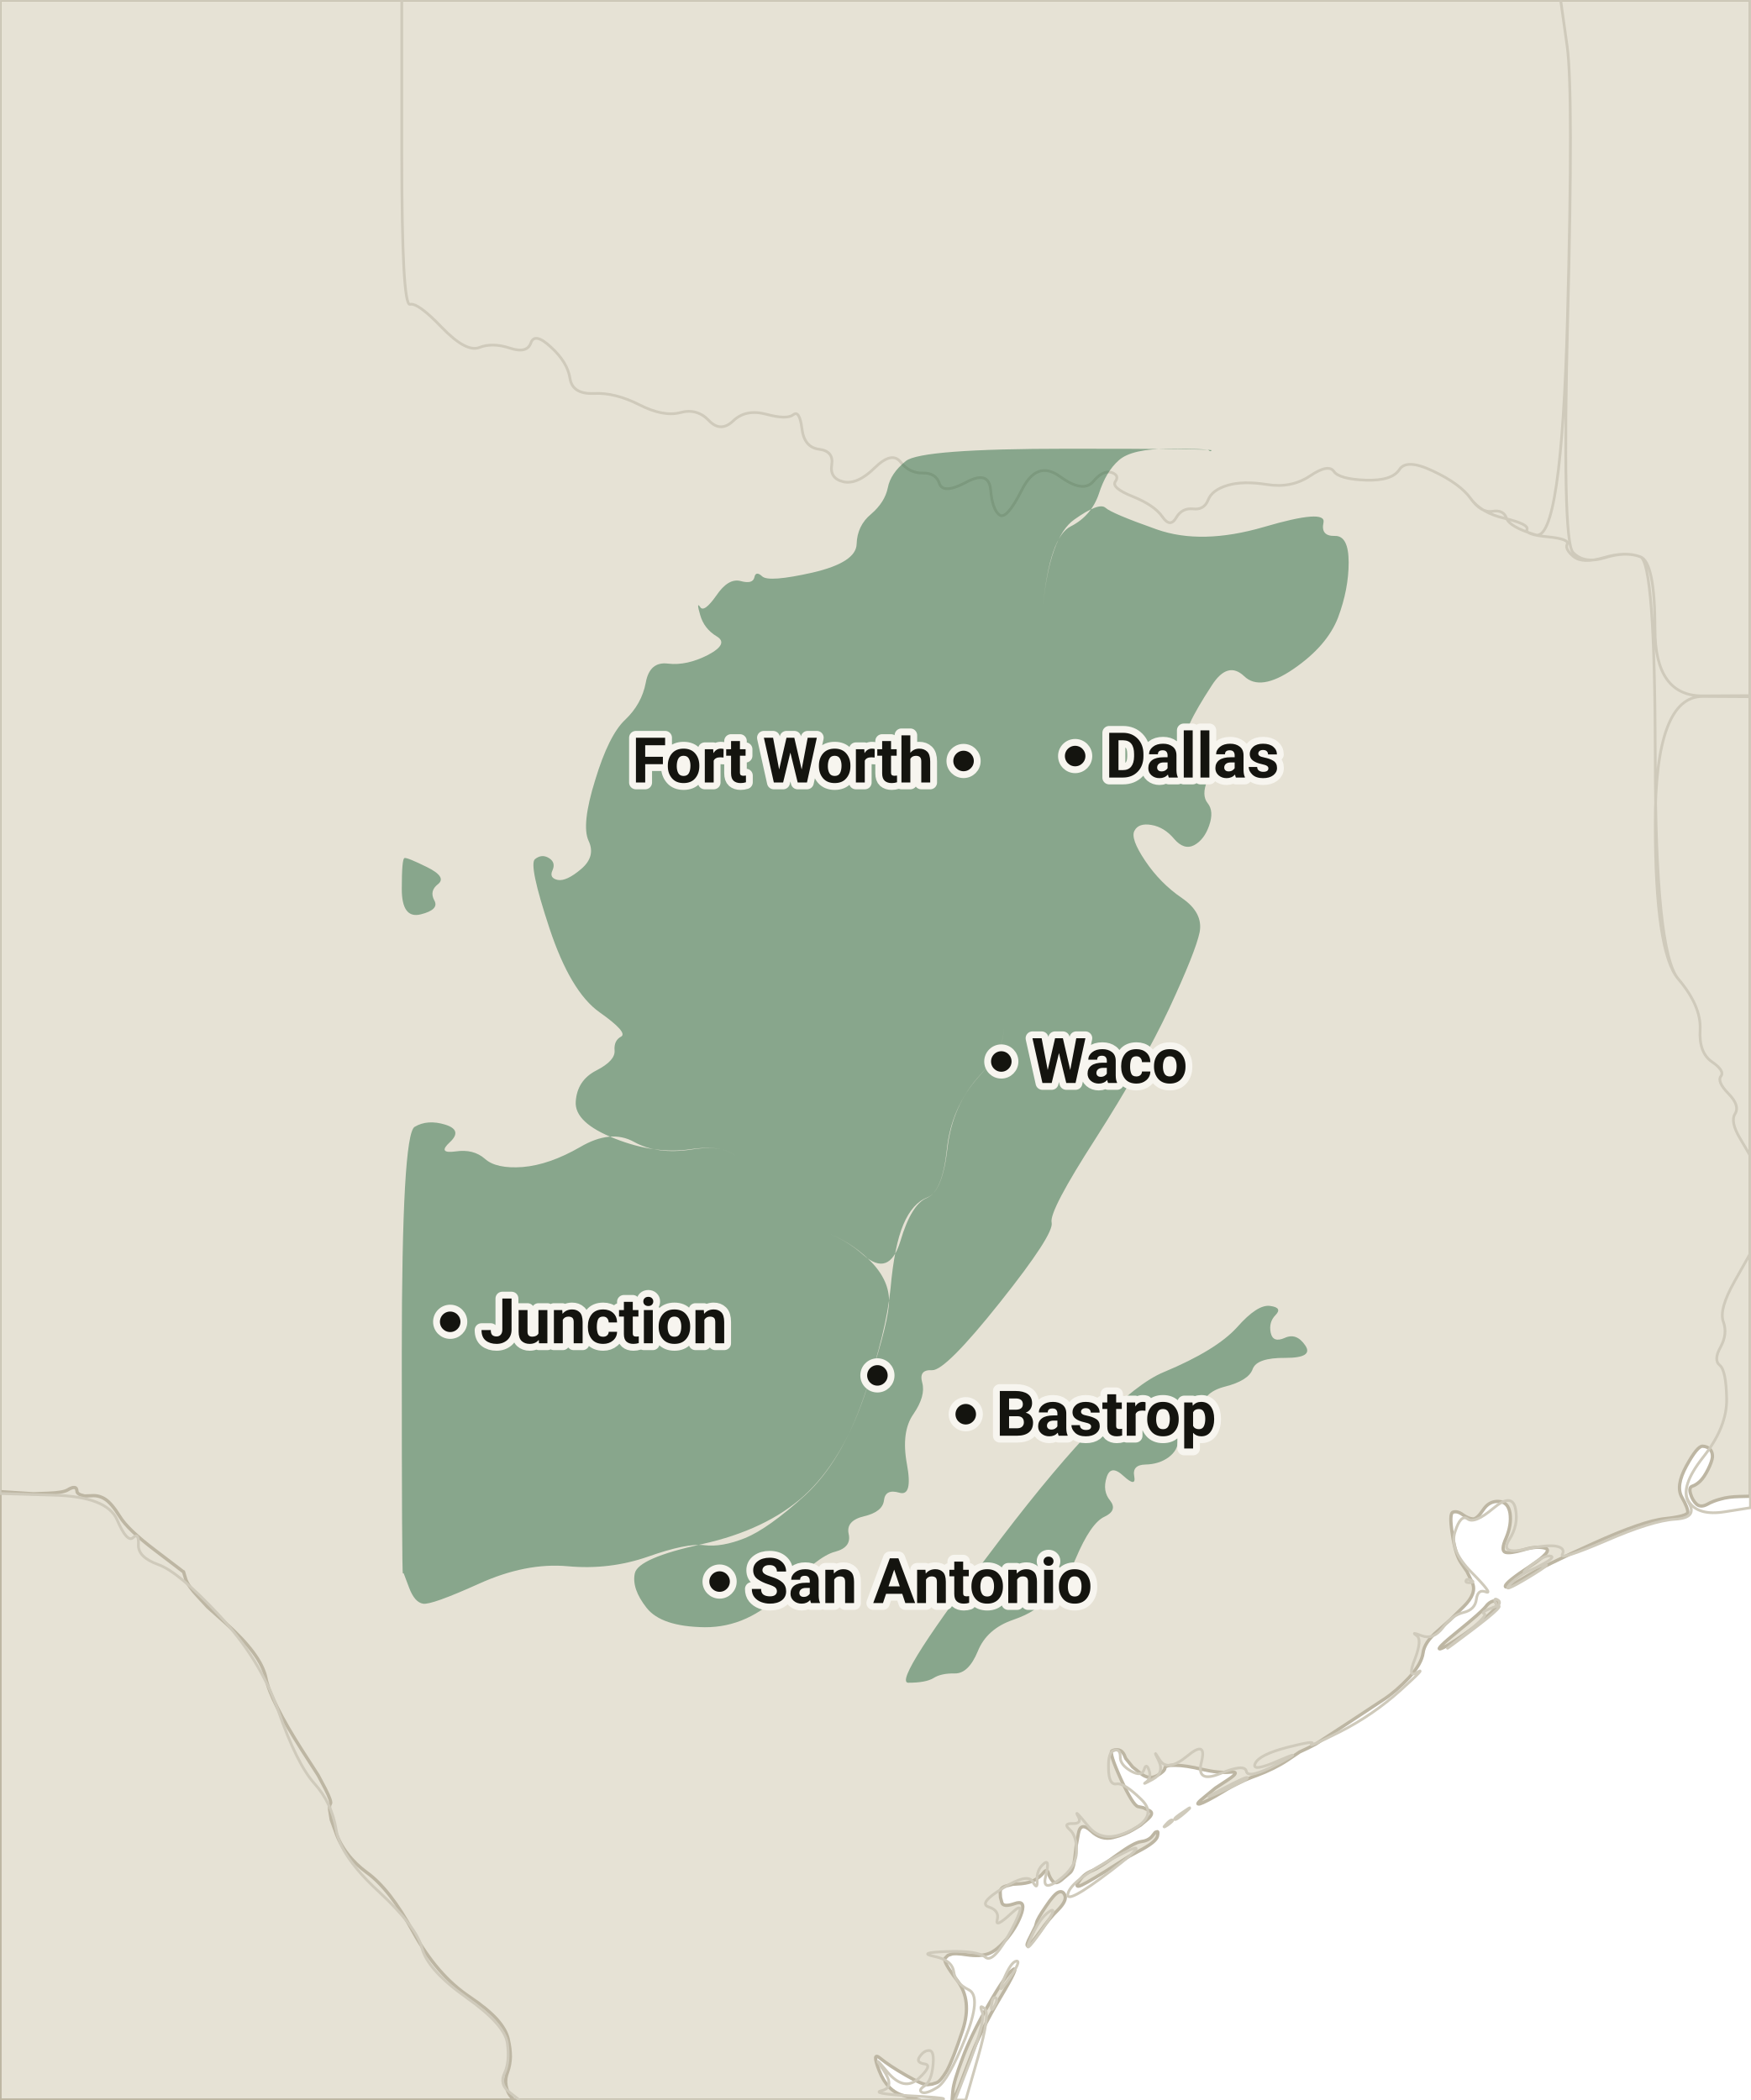
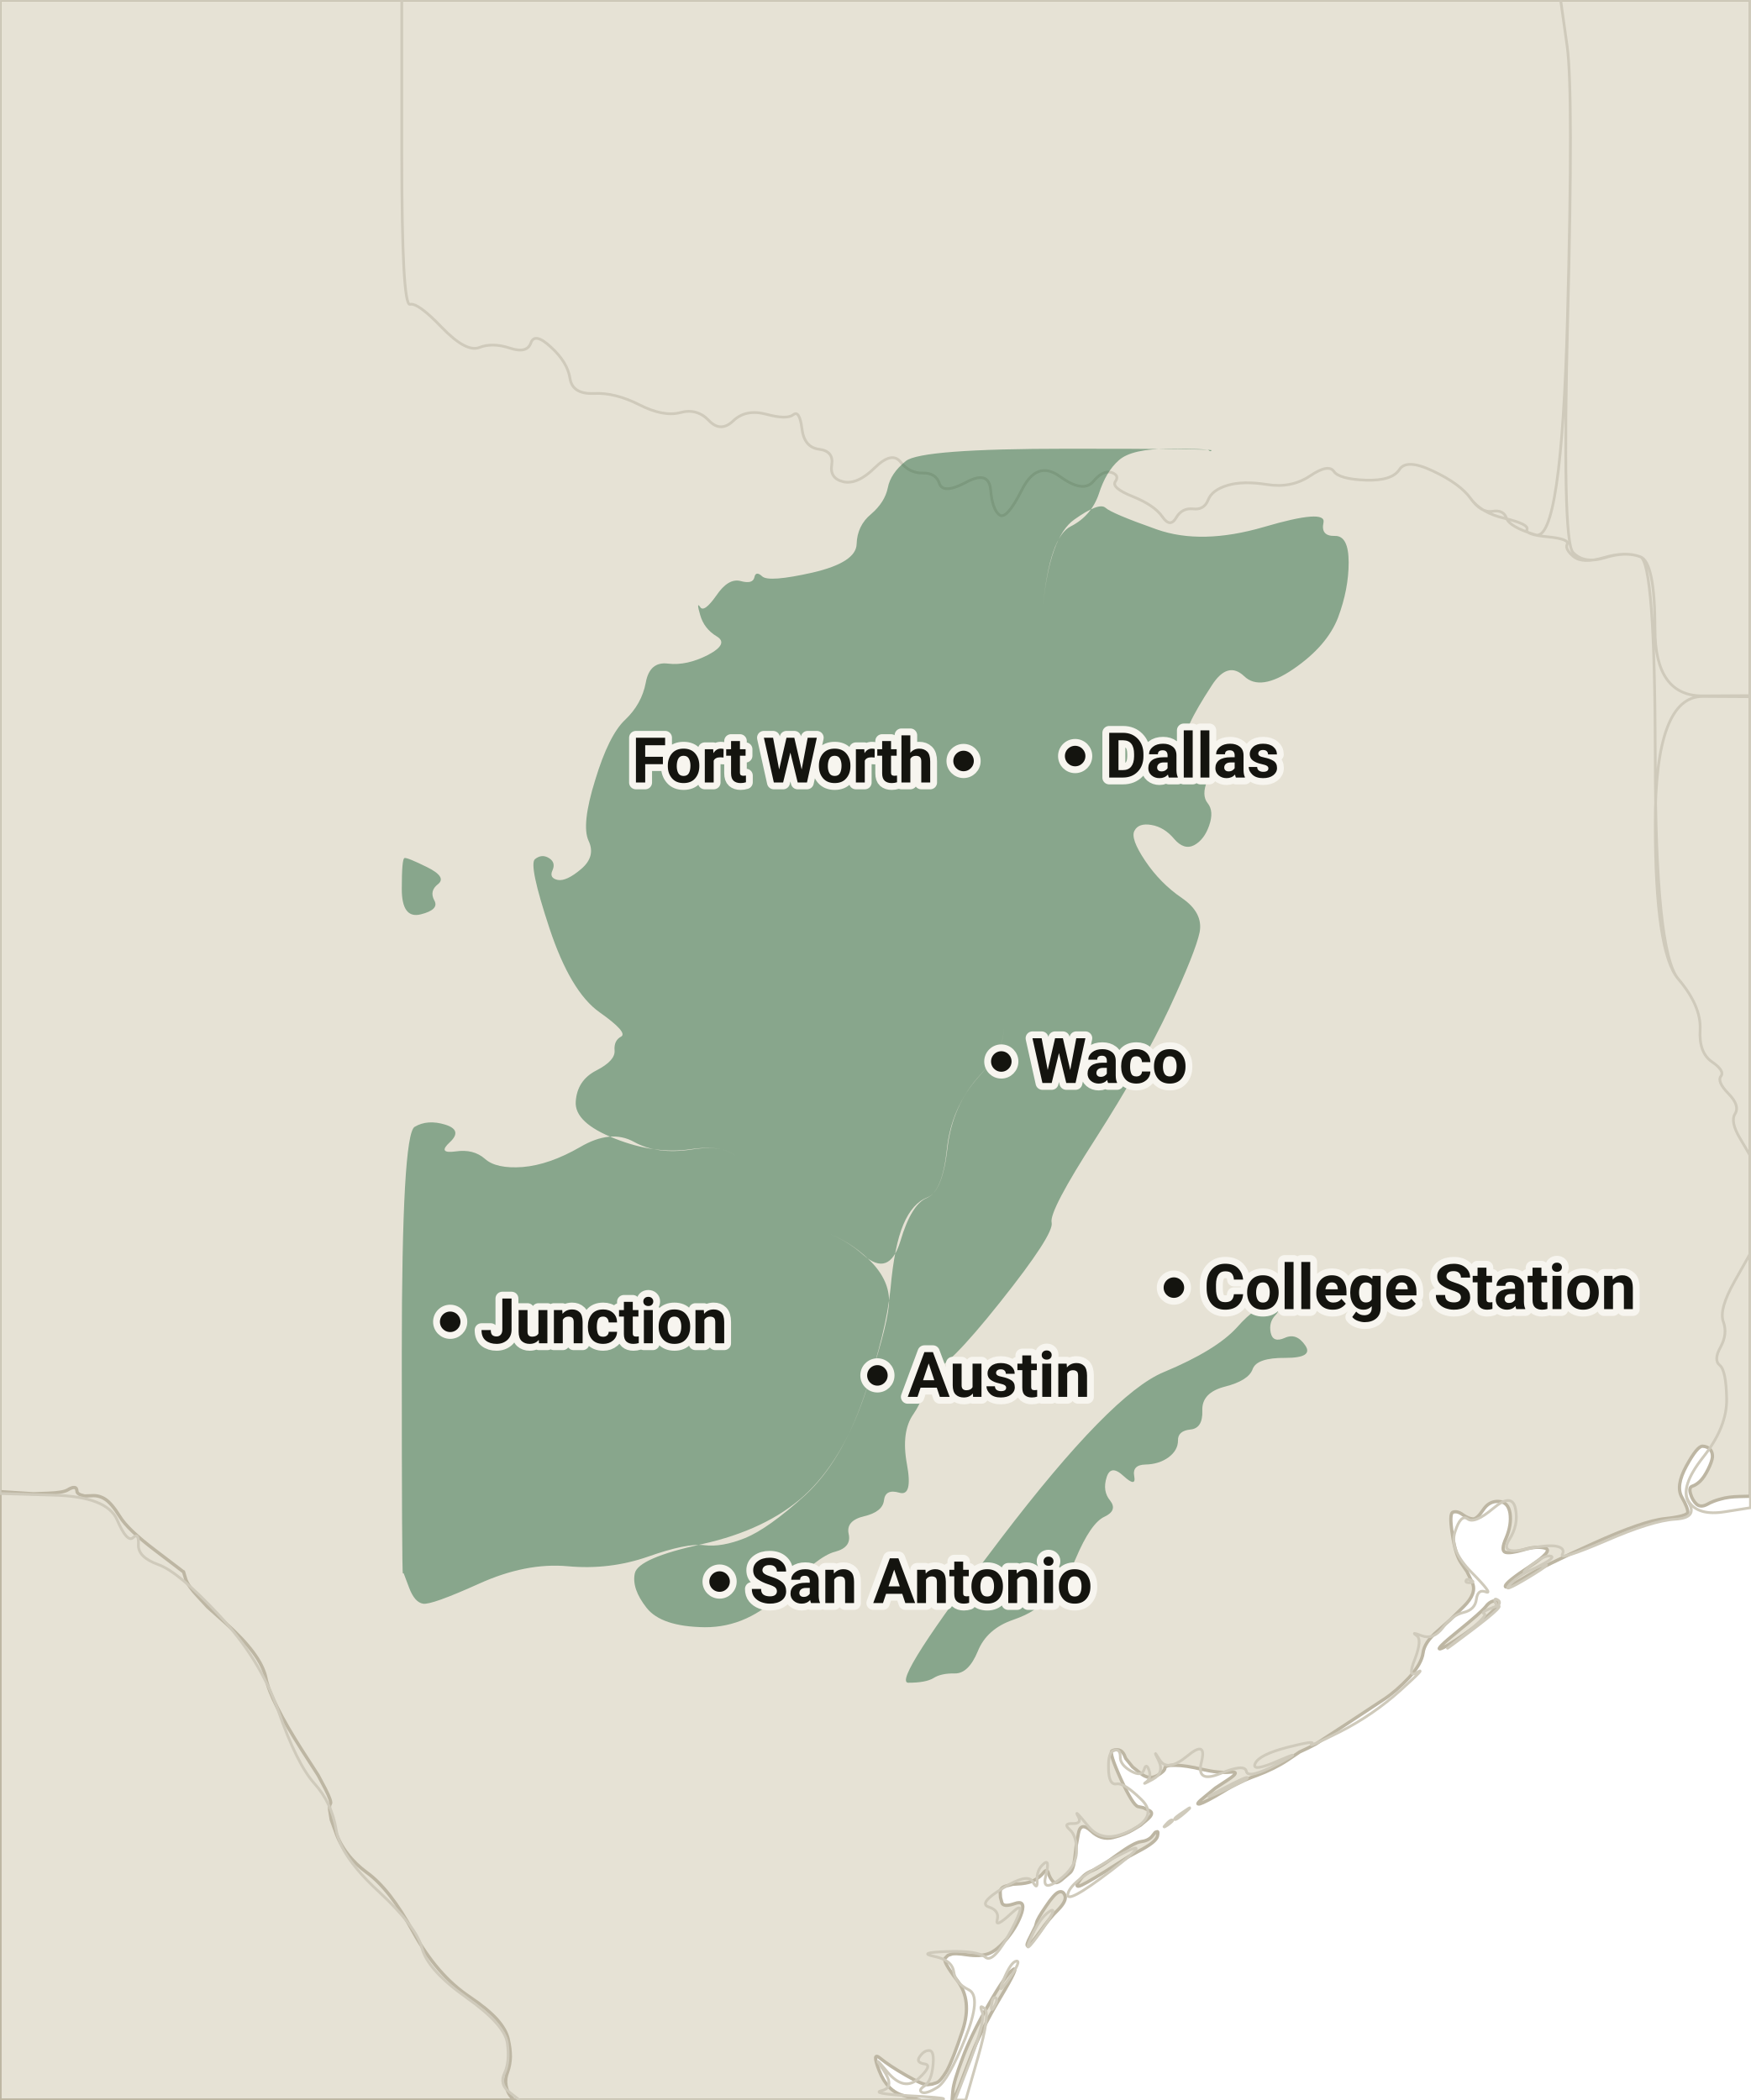
<svg xmlns="http://www.w3.org/2000/svg" viewBox="0 0 640 768" width="640" height="768" role="img">
  <style>
  .land { fill: #e6e2d5; stroke: #bdb6a3; stroke-width: 1.2; stroke-linejoin: round; }
  .admin { fill: none; stroke: #cfcabb; stroke-width: 1; stroke-linejoin: round; }
  /* **No stroke, on purpose.** A region is often a dozen Level III ecoregions,
     drawn as one path with a subpath each, so any stroke outlines every
     *internal* seam as boldly as the region's own edge — the Mid-Atlantic, at
     fifteen of them, read as a shattered windscreen. And those seams answer no
     question a reader has: the caption already names the ecoregions in words,
     and which of them a garden sits in changes nothing about what to plant. The
     region is one shape, so it is drawn as one shape. Because every ring is a
     subpath of a single path, fill-opacity composites once for the whole
     union - touching polygons leave no seam at all. */
  .cover { fill: #175e33; fill-opacity: 0.45; }
  .cover-box { fill: #175e33; fill-opacity: 0.26; stroke: #0d3d20; stroke-width: 2;
               stroke-dasharray: 9 7; stroke-linejoin: round; }
  .pin { fill: #14140f; stroke: #f7f5ef; stroke-width: 2.5; }
  .pin-label { font: 600 23px system-ui, -apple-system, "Segoe UI", Roboto, sans-serif;
               fill: #14140f; stroke: #f7f5ef; stroke-width: 5; paint-order: stroke;
               stroke-linejoin: round; dominant-baseline: central; }
  @media (prefers-color-scheme: dark) {
    .land { fill: #2e3325; stroke: #545d43; }
    .admin { stroke: #434b36; }
    .cover { fill: #7ec894; fill-opacity: 0.42; }
    .cover-box { fill: #7ec894; fill-opacity: 0.22; stroke: #b9e6c6; }
    .pin { fill: #f2f1e8; stroke: #14160f; }
    .pin-label { fill: #f2f1e8; stroke: #14160f; }
  }
</style>
  <path class="land" fill-rule="evenodd" d="M320 0L640 0L640 273.6L640 547.2L636 547.3Q631.9 547.4 629.2 548.2Q626.4 548.9 624.1 550.2Q621.8 551.4 620.3 550.1Q618.8 548.7 618.1 546.3Q617.4 543.9 618.8 543.5Q620.1 543.1 621.6 541.7Q623.1 540.2 624.5 537.4Q625.9 534.6 626.1 532.9Q626.2 531.2 625.3 530.1Q624.3 529 622.5 528.9Q620.6 528.8 616.6 536.1Q612.6 543.4 614.9 547.5Q617.2 551.6 617.1 553.1Q616.9 554.5 608.8 555.4Q600.8 556.2 582.5 564.5Q564.2 572.7 557.1 577.1Q550 581.5 550.4 580Q550.7 578.5 559.4 572.8Q568 567.1 565 566.2Q561.9 565.3 557 566.8Q552.1 568.2 550.4 567.7Q548.6 567.1 550.7 562.4Q552.7 557.6 552.1 553.4Q551.4 549.2 547.9 549.1Q544.4 548.9 542.2 552.3Q540 555.6 538.5 555.5Q536.9 555.4 534.9 554Q532.9 552.5 531.3 553Q529.8 553.4 531 561Q532.1 568.6 534.3 571.7L536.4 574.8L538.3 578.8Q540.1 582.7 535.1 587.6L530.1 592.5L525.5 596.6Q520.8 600.6 520.3 604.5Q519.8 608.4 515.2 613.5Q510.5 618.5 506.1 621.4L501.7 624.3L491.4 631.1L481.1 637.8L478.2 639.3L475.2 640.7L470.6 643.8Q465.9 646.9 459.5 649.3Q453 651.6 446.9 655.4Q440.7 659.1 438.7 659.7Q436.6 660.2 440.5 657.1L444.4 653.9L449.1 650.8Q453.8 647.7 449.8 648.1Q445.8 648.5 439.6 647.1Q433.4 645.6 429.7 645.6Q425.9 645.5 425.9 646.7Q425.8 647.8 423 649.4Q420.1 651 417.1 648.6L414.1 646.2L412.9 644.7L411.6 643.1L411 641.7Q410.3 640.3 409.1 640Q407.8 639.7 406.6 640.3Q405.4 640.9 409.8 650.6Q414.2 660.2 416.1 660.7L418 661.1L420.1 662.1Q422.2 663 419.6 665.3L417 667.5L414.2 669.2Q411.4 670.9 407 672Q402.6 673.1 398.9 669.6Q395.1 666.1 394.3 670.5L393.5 674.9L393 679.3Q392.5 683.7 391.3 684.8L390 685.9L388 687.6Q386 689.2 384.9 688Q383.8 686.7 383.3 685Q382.8 683.3 381.6 684.8Q380.3 686.4 378.4 687.5Q376.5 688.6 373.4 688.9L370.3 689.1L368 689.7Q365.6 690.3 365.7 692.1L365.8 693.9L366.3 695.8Q366.8 697.6 370.9 696.2Q375 694.7 373.6 699.4Q372.1 704.1 368.3 708.8Q364.5 713.4 361.4 714.5Q358.3 715.6 353.6 714.9Q348.9 714.2 347.8 714.7L346.6 715.1L345.6 716.1Q344.5 717.1 350 724.3Q355.5 731.5 352 742.4Q348.4 753.3 346.2 757.3Q343.9 761.2 342.4 761.7L340.8 762.2L339.1 762.4Q337.4 762.5 331.3 759Q325.2 755.5 321.9 752.8Q318.6 750 321.5 757.4Q324.4 764.8 330.4 766.4L336.3 768L262.1 768L187.8 768L186.6 766.5Q185.4 764.9 185 762.6Q184.6 760.2 185.6 757.7Q186.5 755.2 186.6 752.2Q186.6 749.2 185.8 745.7Q185 742.2 181.6 738.4Q178.1 734.6 172 730.5Q165.8 726.4 160.6 720.4Q155.4 714.4 151.1 706.6Q146.8 698.7 142.6 693.3Q138.3 687.8 134.1 684.8Q129.9 681.7 127.1 678Q124.2 674.3 122.7 669.9L121.1 665.5L120.7 663Q120.2 660.4 120.8 659.7Q121.4 659 118.9 654.1L116.3 649.2L110.5 640.2Q104.7 631.1 101.4 624.5Q98 617.8 97.2 613.6Q96.3 609.3 92.6 604.3Q88.9 599.3 82.4 593.5L75.9 587.7L72.4 583.9Q68.8 580.1 67.9 577.5L67.1 574.8L67.1 574.8L67 574.8L56.9 567.1Q46.7 559.4 43.8 554.6Q40.8 549.8 38.5 548.3Q36.2 546.8 33.6 547L30.9 547.1L29.5 546.7Q28.1 546.2 28.1 545.1Q28 544 27.2 544Q26.3 543.9 24.7 544.9Q23 545.9 17.6 546.1L12.2 546.3L6.1 545.9L0 545.5L0 272.8L0 0L320 0ZM380.2 706.5Q376.6 711.5 375.8 711.6Q374.9 711.7 376.8 708.1L378.6 704.5L379 703.1Q379.3 701.7 382.4 697.2Q385.4 692.7 387 692Q388.7 691.3 389.4 693.3Q390 695.2 386.9 698.4Q383.7 701.5 380.2 706.5ZM404.3 684.3Q395.8 689.6 394.4 689.8Q393 690 394.8 687.6Q396.5 685.2 399.4 684.1Q402.2 682.9 408.5 678.3Q414.7 673.8 417.2 673.5Q419.7 673.2 421.1 671.7L422.4 670.1L423 669.9Q423.6 669.6 423.2 671.5Q422.8 673.4 417.8 676.2L412.8 678.9L404.3 684.3ZM354.5 753.3L350.5 763.7L349.5 765.9L348.4 768L348.3 768L348.1 768L348.4 764.6Q348.7 761.2 351.9 752.8Q355 744.3 361.4 733.2Q367.7 722.1 370.4 720.3Q373 718.4 365.7 730.6Q358.4 742.8 354.5 753.3ZM535.2 597.8Q528.5 602.5 526.6 603Q524.6 603.4 533 596.6Q541.4 589.8 543.2 587.6Q544.9 585.3 547.2 585.4Q549.4 585.5 545.7 589.3Q541.9 593.1 535.2 597.8ZM93.9 768L0 768L0 656.8L0 545.5L6.1 545.9L12.2 546.3L17.6 546.1Q23 545.9 24.7 544.9Q26.3 543.9 27.2 544Q28 544 28.1 545.1Q28.1 546.2 29.5 546.7L30.9 547.1L33.6 547Q36.2 546.8 38.5 548.3Q40.8 549.8 43.8 554.6Q46.7 559.4 56.9 567.1L67 574.8L67.1 574.8L67.1 574.8L67.9 577.5Q68.8 580.1 72.4 583.9L75.9 587.7L82.4 593.5Q88.9 599.3 92.6 604.3Q96.3 609.3 97.2 613.6Q98 617.8 101.4 624.5Q104.7 631.1 110.5 640.2L116.3 649.2L118.9 654.1Q121.4 659 120.8 659.7Q120.2 660.4 120.7 663L121.1 665.5L122.7 669.9Q124.2 674.3 127.1 678Q129.9 681.7 134.1 684.8Q138.3 687.8 142.6 693.3Q146.8 698.7 151.1 706.6Q155.4 714.4 160.6 720.4Q165.8 726.4 172 730.5Q178.1 734.6 181.6 738.4Q185 742.2 185.8 745.7Q186.6 749.2 186.6 752.2Q186.5 755.2 185.6 757.7Q184.6 760.2 185 762.6Q185.4 764.9 186.6 766.5L187.8 768L93.9 768Z" />
  <path class="admin" d="M640 127.2L640 0L605.3 0L570.6 0L573 17Q575.3 33.9 573.2 115.8Q571.1 197.6 575.1 202Q579.1 206.3 586.7 204Q594.3 201.6 599.7 203.6Q605.1 205.5 605.1 230.1Q605.1 254.6 622.6 254.5L640 254.4L640 127.2ZM640 403.1L640 254.8L622.6 254.7Q605.1 254.6 605.2 301.4Q605.2 348.1 613.6 358Q622 367.9 621.6 376.5Q621.1 385 625.9 388.3Q630.7 391.6 629.2 393.6Q627.7 395.6 632 400Q636.2 404.3 634.4 407.3Q632.5 410.2 636.3 416.5L640 422.8L640 440.6L640 458.3L634.2 468.6Q628.4 478.9 630.1 483.4Q631.7 487.8 629.1 492.6Q626.4 497.4 628.8 499.3Q631.1 501.2 631.3 511.5Q631.5 521.8 622.8 532.8Q614 543.9 617.5 549.2Q620.9 554.4 630.5 552.9L640 551.4L640 403.1ZM358.8 0L146.9 0L146.9 56Q146.9 111.9 149.9 111.3Q152.8 110.6 161.6 119.8Q170.4 128.9 175.2 127.1Q180 125.2 186.4 127.3Q192.7 129.4 194.1 125.4Q195.5 121.4 201.5 127Q207.5 132.5 208.4 138.4Q209.3 144.2 217.1 143.9Q224.8 143.5 233.7 148Q242.5 152.5 248.7 150.9Q254.8 149.2 259.2 153.8Q263.5 158.3 268.1 153.9Q272.7 149.5 280.2 151.5Q287.6 153.5 290 151.7Q292.3 149.8 293.2 156.7Q294 163.6 299.5 164.3Q304.9 165 304.1 170Q303.3 175 308.4 176.2Q313.5 177.3 319.8 171.1Q326.1 164.9 329.3 169Q332.5 173.1 337.4 173Q342.2 172.9 343.5 176.9Q344.9 180.8 353.2 176.4Q361.5 171.9 362.2 179.1Q362.8 186.3 365.4 188.3Q368 190.3 373.6 179.2Q379.1 168.1 387.6 174.3Q396 180.4 399.7 176.1Q403.3 171.8 406.4 172.8Q409.4 173.8 407.8 176.1Q406.2 178.4 414.2 181.6Q422.1 184.8 425 189Q427.8 193.1 430 189.4Q432.1 185.7 436.2 186.1Q440.2 186.6 441.7 182.9Q443.1 179.2 448.8 177.5Q454.4 175.8 463.3 177.2Q472.1 178.6 478.9 174.1Q485.7 169.5 487.7 172.4Q489.6 175.2 499.3 175.6Q508.9 175.9 511.6 171.8Q514.2 167.6 524 172.3Q533.8 176.9 537.7 182.3Q541.5 187.6 545.6 187Q549.7 186.3 550.8 189.5Q551.9 192.7 561.4 195.6Q570.9 198.5 573.1 116.2Q575.3 33.9 573 17L570.6 0L358.8 0ZM360 734.6Q357.8 732.7 359.1 735.8Q360.3 738.9 354.8 753.5L349.2 768L351.2 768L353.1 768L357.6 752.3Q362.1 736.5 360 734.6ZM364 730.6Q362.9 730.1 362.5 733.2Q362.2 736.3 363.6 733.7Q365 731.1 364 730.6ZM368.9 723.8Q373.6 716.9 371.6 717.2Q369.6 717.5 366.9 724.1Q364.2 730.6 368.9 723.8ZM380.4 706.6Q387.3 696.8 383.8 699Q380.2 701.2 376.9 708.8Q373.5 716.3 380.4 706.6ZM406.4 684Q423.7 670.7 407.8 679.2Q391.8 687.6 390.5 692.4Q389.1 697.2 406.4 684ZM427 667.4Q429.3 665.7 428.6 665.6Q427.9 665.4 426.3 667.2Q424.6 669 427 667.4ZM433.4 662.8Q436.9 659.7 433 662.4Q429 665 429.5 665.4Q429.9 665.8 433.4 662.8ZM456.1 650.2Q456.4 649.2 446.8 654.3Q437.2 659.3 446.5 655.2Q455.8 651.1 456.1 650.2ZM537.6 596.6Q552.2 585.6 546.6 587.6Q541 589.6 542.7 590.2Q544.3 590.8 533.7 599.2Q523 607.6 537.6 596.6ZM547.4 585Q546.1 584.3 546.7 586.1Q547.3 587.8 548 586.8Q548.7 585.7 547.4 585ZM559 576.8Q569.6 570.4 562.8 572.9Q556 575.4 552.2 579.3Q548.4 583.2 559 576.8ZM567 569.1Q564.8 568.5 559.5 572.7Q554.1 576.9 561.6 573.3Q569.1 569.6 567 569.1ZM73.5 0L0 0L0 273.1L0 546.2L19.6 546.8Q39.1 547.3 42.8 555.8Q46.5 564.4 48.7 562.3Q50.8 560.3 50.6 564.9Q50.4 569.5 57.9 572.2Q65.4 574.9 80.2 590.8Q95 606.6 101.8 625.8Q108.5 645 114.9 652.2Q121.3 659.3 122.9 669.1Q124.5 678.9 138.4 691.7Q152.2 704.5 154.3 712.5Q156.4 720.5 170.5 730.5Q184.5 740.4 185.5 747.2Q186.4 754 184.5 758.1Q182.5 762.2 186.2 765.1L189.9 768L267.4 768L344.8 768L345 767.6Q345.2 767.1 331.5 766.4Q317.9 765.6 322.6 764.5Q327.3 763.3 322.9 756.9Q318.4 750.5 324.5 757.8Q330.6 765 335.9 760.1Q341.2 755.2 338 754.8Q334.7 754.3 336.3 752.1Q337.9 749.8 339.8 749.9Q341.7 750 341.1 755.6Q340.5 761.1 338.1 762.8Q335.6 764.4 337.1 765.2Q338.6 765.9 342.7 763.4Q346.7 760.9 352.9 745.5Q359 730.1 354.2 727.7Q349.3 725.3 348.7 721.1Q348.1 716.8 341.6 715.5Q335 714.1 346.2 713.7Q357.4 713.3 360.3 715.8Q363.2 718.2 369.7 706Q376.1 693.8 369.9 699.6Q363.7 705.4 364.6 702.1Q365.5 698.7 361.5 697.4Q357.5 696.1 366.7 690.5Q375.8 684.9 377.6 688.2Q379.4 691.5 379.2 687.8Q378.9 684 381.5 681.7Q384 679.4 382.4 685.8Q380.7 692.2 387.1 687.6Q393.5 682.9 393.6 677.2Q393.7 671.4 391.1 669.1Q388.5 666.8 392.2 666.9Q395.8 667 394.1 664.1Q392.4 661.1 397.9 667.9Q403.3 674.6 413.5 669.4Q423.6 664.2 417.3 658.1Q411 651.9 408.2 652.4Q405.4 652.9 405.3 646.8Q405.1 640.6 407.4 640.1Q409.6 639.5 409.6 642.5Q409.5 645.4 413.5 647.7Q417.4 649.9 418.3 647.2Q419.1 644.5 420.1 647.4Q421.1 650.2 419.1 651.7Q417.1 653.1 421.5 650.7Q425.9 648.3 423.5 643.6Q421.1 638.9 424 643.6Q426.8 648.2 434.1 642.2Q441.3 636.2 439.3 644.3Q437.2 652.3 446.2 648.6Q455.1 644.9 455.7 647.8Q456.3 650.8 467.1 645.1Q477.9 639.4 467.7 643.8Q457.5 648.3 458.9 645Q460.3 641.7 470.8 639Q481.3 636.3 479.6 637.8Q477.9 639.4 490 633.3Q502 627.2 512 618.2Q522 609.2 518.2 611.6Q514.4 614 517.3 606.8Q520.1 599.5 517.9 598.1Q515.6 596.6 519.8 598.2Q524 599.8 527.5 595.3Q530.9 590.7 535.1 589.7Q539.3 588.7 539.8 584.9Q540.3 581 543.3 582.2Q546.2 583.3 538 575Q529.8 566.7 532 560.2Q534.1 553.6 536.6 555.5Q539.1 557.4 546 551.6Q552.9 545.8 554.1 551.8Q555.3 557.7 551.8 563.1Q548.4 568.5 557.1 566.7Q565.8 564.8 569.1 565.5Q572.4 566.2 571.2 568.5Q570 570.8 587.1 563.5Q604.1 556.1 612.5 555.6Q620.8 555.1 617.4 549.5Q614 543.9 622.8 532.8Q631.5 521.8 631.3 511.5Q631.1 501.2 628.8 499.3Q626.4 497.4 629.1 492.6Q631.7 487.8 630.1 483.4Q628.4 478.9 634.2 468.6L640 458.3L640 440.6L640 422.8L636.3 416.5Q632.5 410.2 634.4 407.3Q636.2 404.3 632 400Q627.7 395.6 629.2 393.6Q630.7 391.6 625.9 388.3Q621.1 385 621.6 376.5Q622 367.9 613.6 358Q605.2 348.1 605.2 276.8Q605.1 205.5 599.7 203.6Q594.3 201.6 586.5 203.9Q578.7 206.2 575.4 203.6Q572.1 200.9 573 199Q573.9 197.1 565.7 196.3Q557.5 195.5 558.3 193.6Q559 191.7 550.3 189.6Q541.5 187.6 537.7 182.3Q533.8 176.9 524 172.3Q514.2 167.6 511.6 171.8Q508.9 175.9 499.3 175.6Q489.6 175.2 487.7 172.4Q485.7 169.5 478.9 174.1Q472.1 178.6 463.3 177.2Q454.4 175.8 448.8 177.5Q443.1 179.2 441.7 182.9Q440.2 186.6 436.2 186.1Q432.1 185.7 430 189.4Q427.8 193.1 425 189Q422.1 184.8 414.2 181.6Q406.2 178.4 407.8 176.1Q409.4 173.8 406.4 172.8Q403.3 171.8 399.7 176.1Q396 180.4 387.6 174.3Q379.1 168.1 373.6 179.2Q368 190.3 365.4 188.3Q362.8 186.3 362.2 179.1Q361.5 171.9 353.2 176.4Q344.9 180.8 343.5 176.9Q342.2 172.9 337.4 173Q332.5 173.1 329.3 169Q326.1 164.9 319.8 171.1Q313.5 177.3 308.4 176.2Q303.3 175 304.1 170Q304.9 165 299.5 164.3Q294 163.6 293.2 156.7Q292.3 149.8 290 151.7Q287.6 153.5 280.2 151.5Q272.7 149.5 268.1 153.9Q263.5 158.3 259.2 153.8Q254.8 149.2 248.7 150.9Q242.5 152.5 233.7 148Q224.8 143.5 217.1 143.9Q209.3 144.2 208.4 138.4Q207.5 132.5 201.5 127Q195.5 121.4 194.1 125.4Q192.7 129.4 186.4 127.3Q180 125.2 175.2 127.1Q170.4 128.9 161.6 119.8Q152.8 110.6 149.9 111.3Q146.9 111.9 146.9 56L146.9 0L73.5 0ZM536 578.1Q536.2 577.2 537.8 577.9Q539.4 578.6 537.6 578.8Q535.7 578.9 536 578.1Z" />
  <path class="cover" fill-rule="evenodd" d="M390.2 164.1Q336.8 164.1 331.2 168.6Q325.6 173.1 324.6 178.4Q323.5 183.7 318.5 188Q313.4 192.2 313.2 199Q313 205.7 297.1 209.4Q281.1 213 278.7 210.8Q276.3 208.6 275.8 211.2Q275.2 213.7 270.8 212.5Q266.3 211.3 261.9 217.8Q257.4 224.2 256 222Q254.5 219.8 256 224.9Q257.4 229.9 262 232.7Q266.6 235.4 258.9 239.5Q251.1 243.5 244.3 242.7Q237.5 241.8 236.1 249.7Q234.6 257.5 228.6 263.2Q222.6 268.8 217.6 285.3Q212.5 301.7 215.2 307.5Q217.9 313.2 212.5 317.8Q207.1 322.4 203.9 321.8Q200.7 321.1 202 318.3Q203.3 315.4 200.7 313.8Q198.1 312.2 195.6 314.2Q193.2 316.2 200.9 339.5Q208.6 362.7 219.2 370.2Q229.7 377.6 227.1 379.1Q224.4 380.5 224.7 384.2Q225 387.9 218 391.5Q211 395.1 210.5 402.9Q210 410.6 224.8 416.4Q239.5 422.2 252.4 420.3Q265.3 418.4 269.9 423.7Q274.4 428.9 277.4 437.8Q280.4 446.7 293.2 448.6Q306 450.4 315.6 458.9Q325.1 467.3 329.2 453.9Q333.2 440.4 338.9 438.1Q344.6 435.7 346.2 420.3Q347.8 404.9 358 393.6Q368.2 382.3 366.7 375.3Q365.2 368.3 366.9 364.1Q368.5 359.9 363.9 355Q359.2 350.2 358 338.6Q356.7 327 361.5 321.5Q366.4 316 361.5 311.5Q356.7 307 362.5 301.3Q368.2 295.6 367.9 291.1Q367.6 286.6 371.2 282Q374.7 277.3 372.7 270.6Q370.6 263.9 373.1 261Q375.5 258 374.4 254.3Q373.3 250.6 376 249.1Q378.7 247.6 381.3 222Q383.8 196.3 391.5 192.5Q399.1 188.6 401.8 180.5Q404.4 172.4 409.1 168.3Q413.8 164.1 427.7 164.1Q441.5 164.1 442 164.7Q442.5 165.3 443 164.7Q443.5 164.1 390.2 164.1ZM146.9 495.2Q146.9 575.4 147.3 575.4L147.6 575.4L149.6 580.7Q151.6 586 154.7 586.5Q157.8 587 175.1 579.2Q192.3 571.4 207.6 572.8Q222.8 574.2 236.9 569.3Q251 564.3 257.5 565.1Q263.9 565.9 272.4 562.5Q280.8 559.1 294.3 546.9Q307.7 534.6 315.9 510.7Q324.1 486.8 325 477.2Q325.8 467.5 315.9 459Q306 450.4 293.2 448.6Q280.4 446.7 277.4 437.8Q274.4 428.9 269.9 423.7Q265.3 418.4 252.8 420.4Q240.2 422.3 231.8 417.6Q223.3 412.9 212.1 419.5Q200.8 426 191.1 426.8Q181.4 427.5 177.3 423.8Q173.1 420.1 166.5 421.1Q159.8 422 164.5 417.7Q169.2 413.3 162.8 411.3Q156.3 409.3 151.6 412.1Q146.9 414.9 146.9 495.2ZM146.9 325.1Q146.9 336.1 153.8 334.4Q160.7 332.7 158.8 329.3Q156.9 325.8 160.2 323.3Q163.4 320.7 156.1 317.1Q148.8 313.5 147.9 313.8Q146.9 314 146.9 325.1ZM466.4 480.9Q469 478.2 464.4 477.6Q459.8 476.9 452.3 485.4Q444.7 493.8 425.5 501.8Q406.3 509.7 366 562.6Q325.7 615.4 332.1 615.4Q338.5 615.4 341.3 613.7Q344.1 611.9 349.1 612Q354.1 612.1 357.5 603.9Q360.8 595.7 370.4 592.4Q379.9 589.1 381.1 585.1Q382.3 581 385 582Q387.7 583 393.3 570Q398.8 557 403.8 554.7Q408.7 552.4 405.9 548.8Q403 545.3 404.6 540.3Q406.1 535.4 410.8 539.8Q415.5 544.1 414.7 539.9Q413.9 535.7 418.8 535.6Q423.7 535.5 427.2 533Q430.7 530.4 430.7 526.8Q430.6 523.3 435.2 522.8Q439.8 522.4 439.6 515.9Q439.3 509.3 447.9 507.1Q456.5 504.9 458 500.7Q459.5 496.5 470 496.6Q480.4 496.6 477.2 492Q474 487.3 469.7 489.3Q465.4 491.2 464.6 487.4Q463.8 483.5 466.4 480.9ZM422.9 193.6Q406.5 187.8 404.2 185.7Q401.8 183.6 392.8 190Q383.8 196.3 381.3 222Q378.7 247.6 376 249.1Q373.3 250.6 374.4 254.3Q375.5 258 373.1 261Q370.6 263.9 372.7 270.6Q374.7 277.3 371.2 282Q367.6 286.6 367.9 291.1Q368.2 295.6 362.5 301.3Q356.7 307 361.5 311.5Q366.4 316 361.5 321.5Q356.7 327 358 338.6Q359.2 350.2 363.9 355Q368.5 359.9 366.9 364.1Q365.2 368.3 366.7 375.3Q368.2 382.3 358.2 393.3Q348.2 404.2 346.4 420Q344.6 435.7 339.1 437.9Q333.6 440 330.3 447.8Q327 455.5 325.6 471.2Q324.1 486.8 316 510.6Q307.8 534.4 294 547Q280.1 559.5 256.7 564.7Q233.3 569.8 232.1 575.4Q230.9 581 236.4 588Q241.8 594.9 257.7 595.1Q273.6 595.2 286.4 582.1Q299.2 569 305.3 567.5Q311.4 565.9 310.3 561Q309.2 556.1 316 554.5Q322.7 552.9 323.2 548.7Q323.7 544.4 328.8 545.9Q333.8 547.4 331.6 535.5Q329.4 523.6 334 517.1Q338.5 510.5 337.2 505.7Q335.8 500.8 340.8 501.1Q345.7 501.3 365.6 476.3Q385.5 451.3 384.5 447.1Q383.5 442.9 400.7 416.2Q417.8 389.4 427.5 368.8Q437.1 348.1 438.6 341Q440 333.8 432.1 328.4Q424.2 323 418.7 314.8Q413.2 306.6 414.8 303.8Q416.3 300.9 421 301.7Q425.7 302.5 429.3 306.8Q432.9 311 436.6 309.1Q440.3 307.1 442.1 301.9Q443.9 296.7 441.6 293.8Q439.2 290.9 441.4 285.5Q443.5 280.2 438.2 274.7Q432.9 269.2 435.1 264.4Q437.3 259.5 443.1 250.6Q448.9 241.6 454.9 247.3Q460.8 253 473 244.6Q485.2 236.2 489.2 225.9Q493.1 215.5 493.1 205.7Q493.1 195.8 488 196Q482.8 196.1 483.9 191.1Q485 186 462.2 192.7Q439.3 199.4 422.9 193.6Z" />
  <circle class="pin" cx="393.1" cy="276.5" r="5" />
  <text class="pin-label" x="404.1" y="276.5" text-anchor="start">Dallas</text>
  <circle class="pin" cx="352.3" cy="278.3" r="5" />
  <text class="pin-label" x="341.3" y="278.3" text-anchor="end">Fort Worth</text>
  <circle class="pin" cx="366.1" cy="388.2" r="5" />
  <text class="pin-label" x="377.1" y="388.2" text-anchor="start">Waco</text>
  <circle class="pin" cx="164.6" cy="483.4" r="5" />
  <text class="pin-label" x="175.6" y="483.4" text-anchor="start">Junction</text>
  <circle class="pin" cx="320.8" cy="503" r="5" />
-   <circle class="pin" cx="353.1" cy="517.2" r="5" />
-   <text class="pin-label" x="364.1" y="517.2" text-anchor="start">Bastrop</text>
+   <text class="pin-label" x="331.8" y="503" text-anchor="start">Austin</text>
+   <circle class="pin" cx="429.2" cy="470.9" r="5" />
+   <text class="pin-label" x="440.2" y="470.9" text-anchor="start">College Station</text>
  <circle class="pin" cx="263.1" cy="578.4" r="5" />
  <text class="pin-label" x="274.1" y="578.4" text-anchor="start">San Antonio</text>
</svg>
